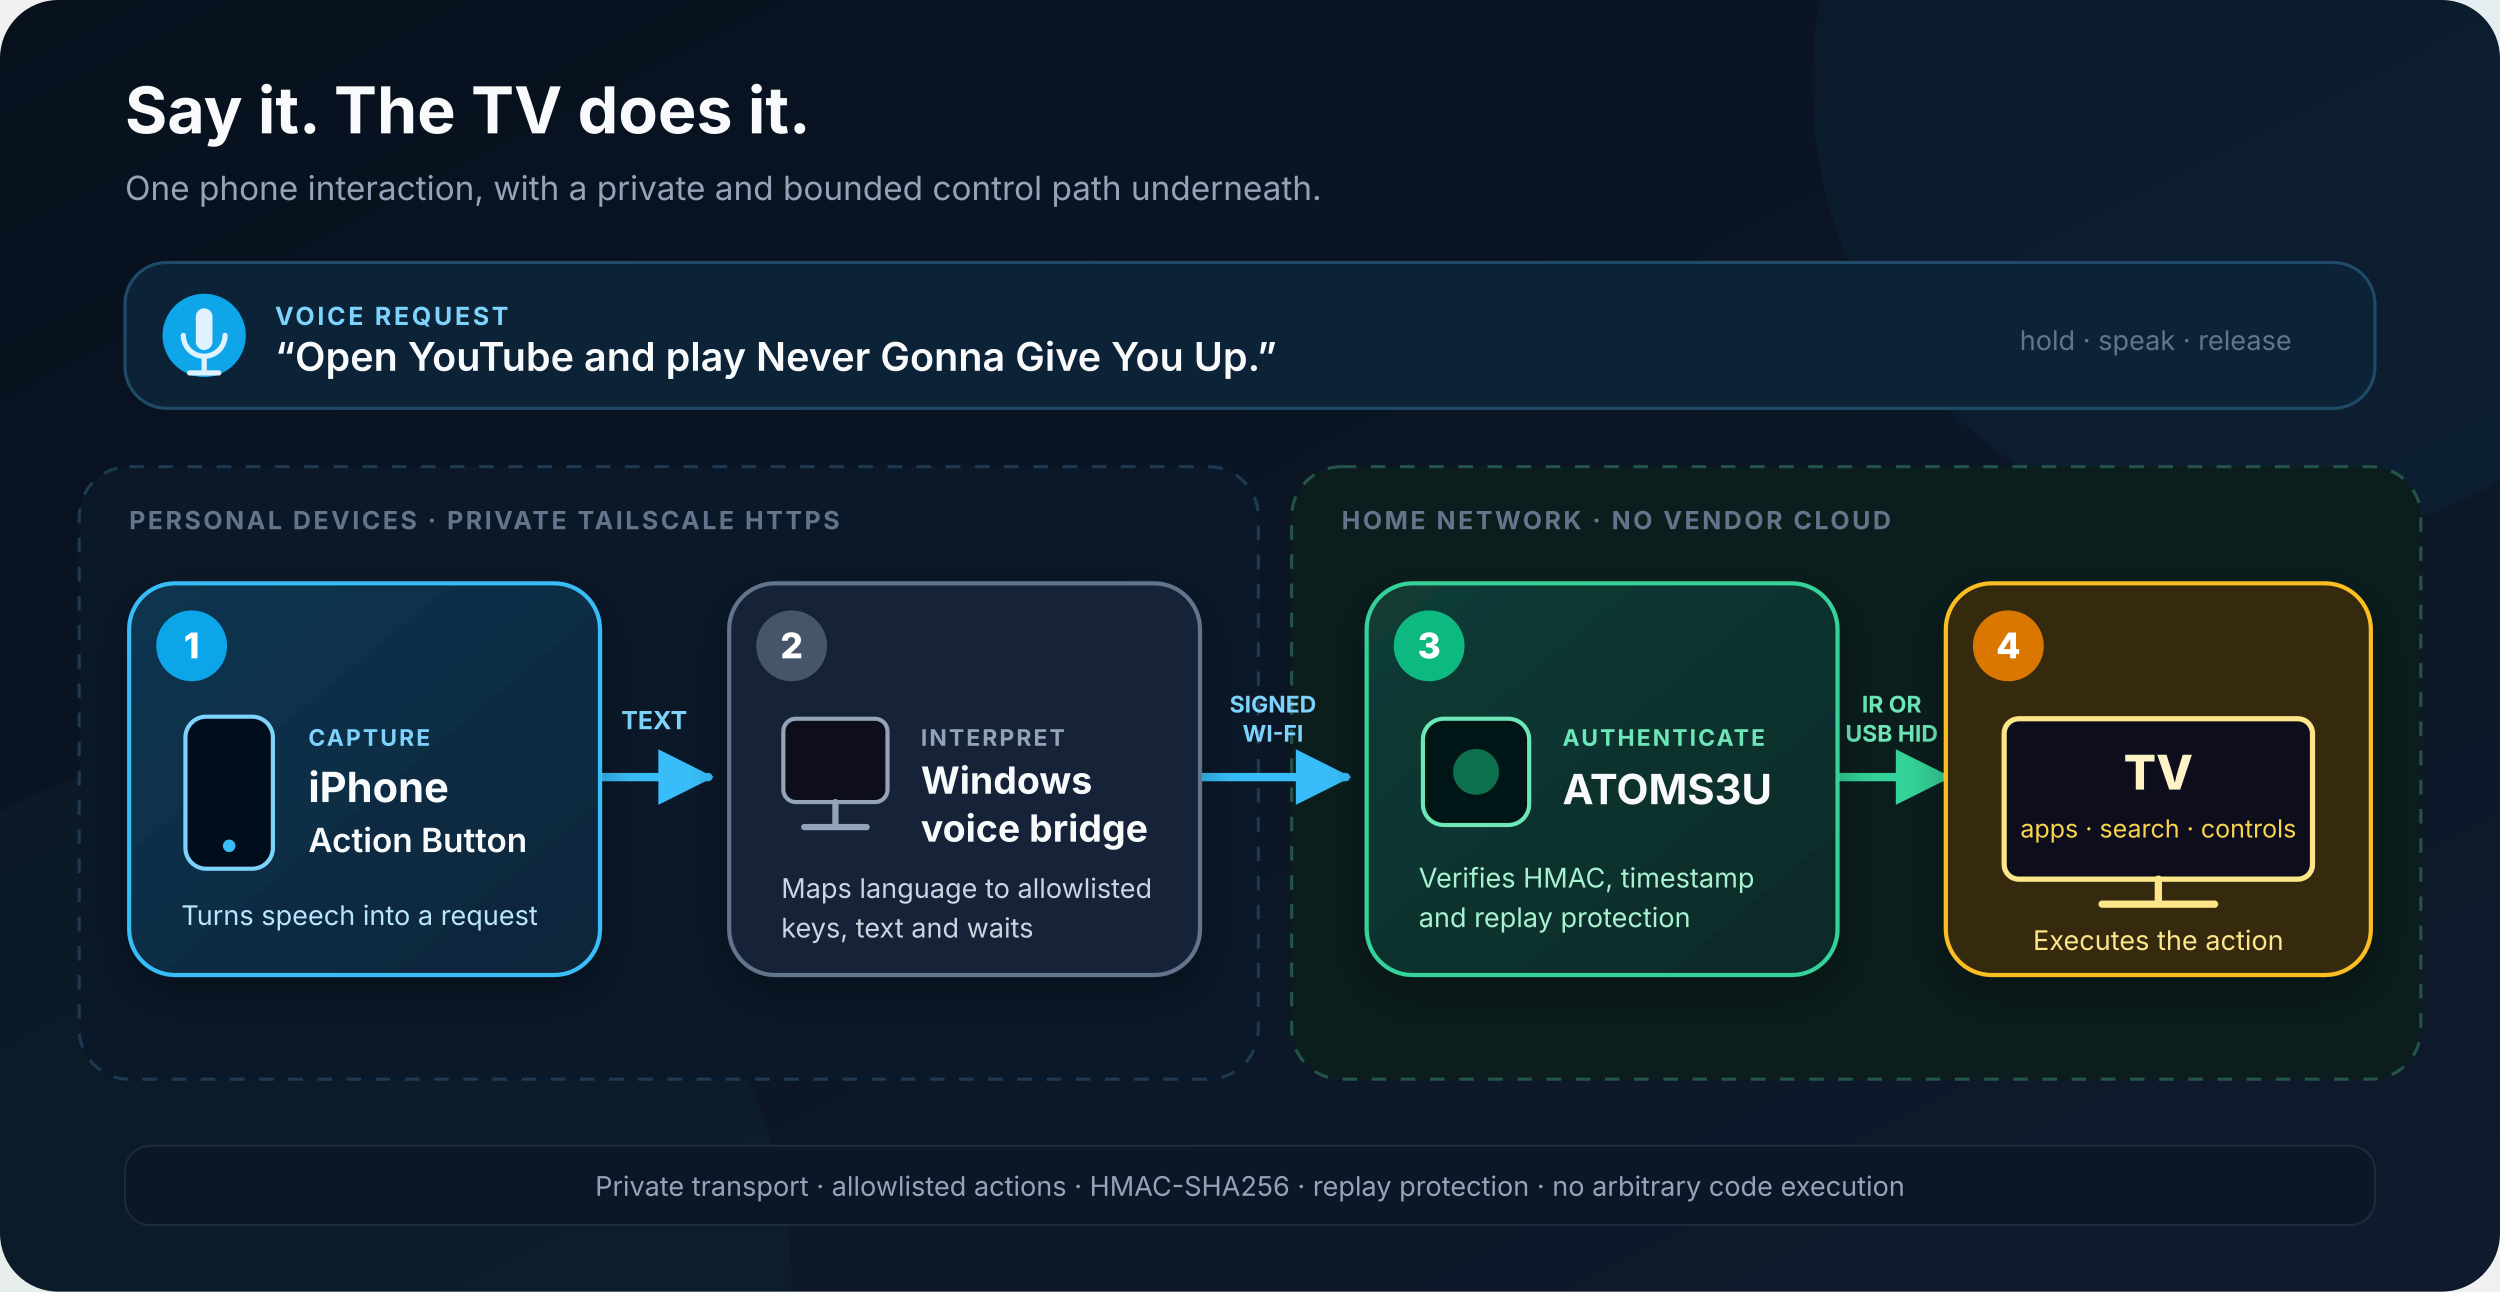
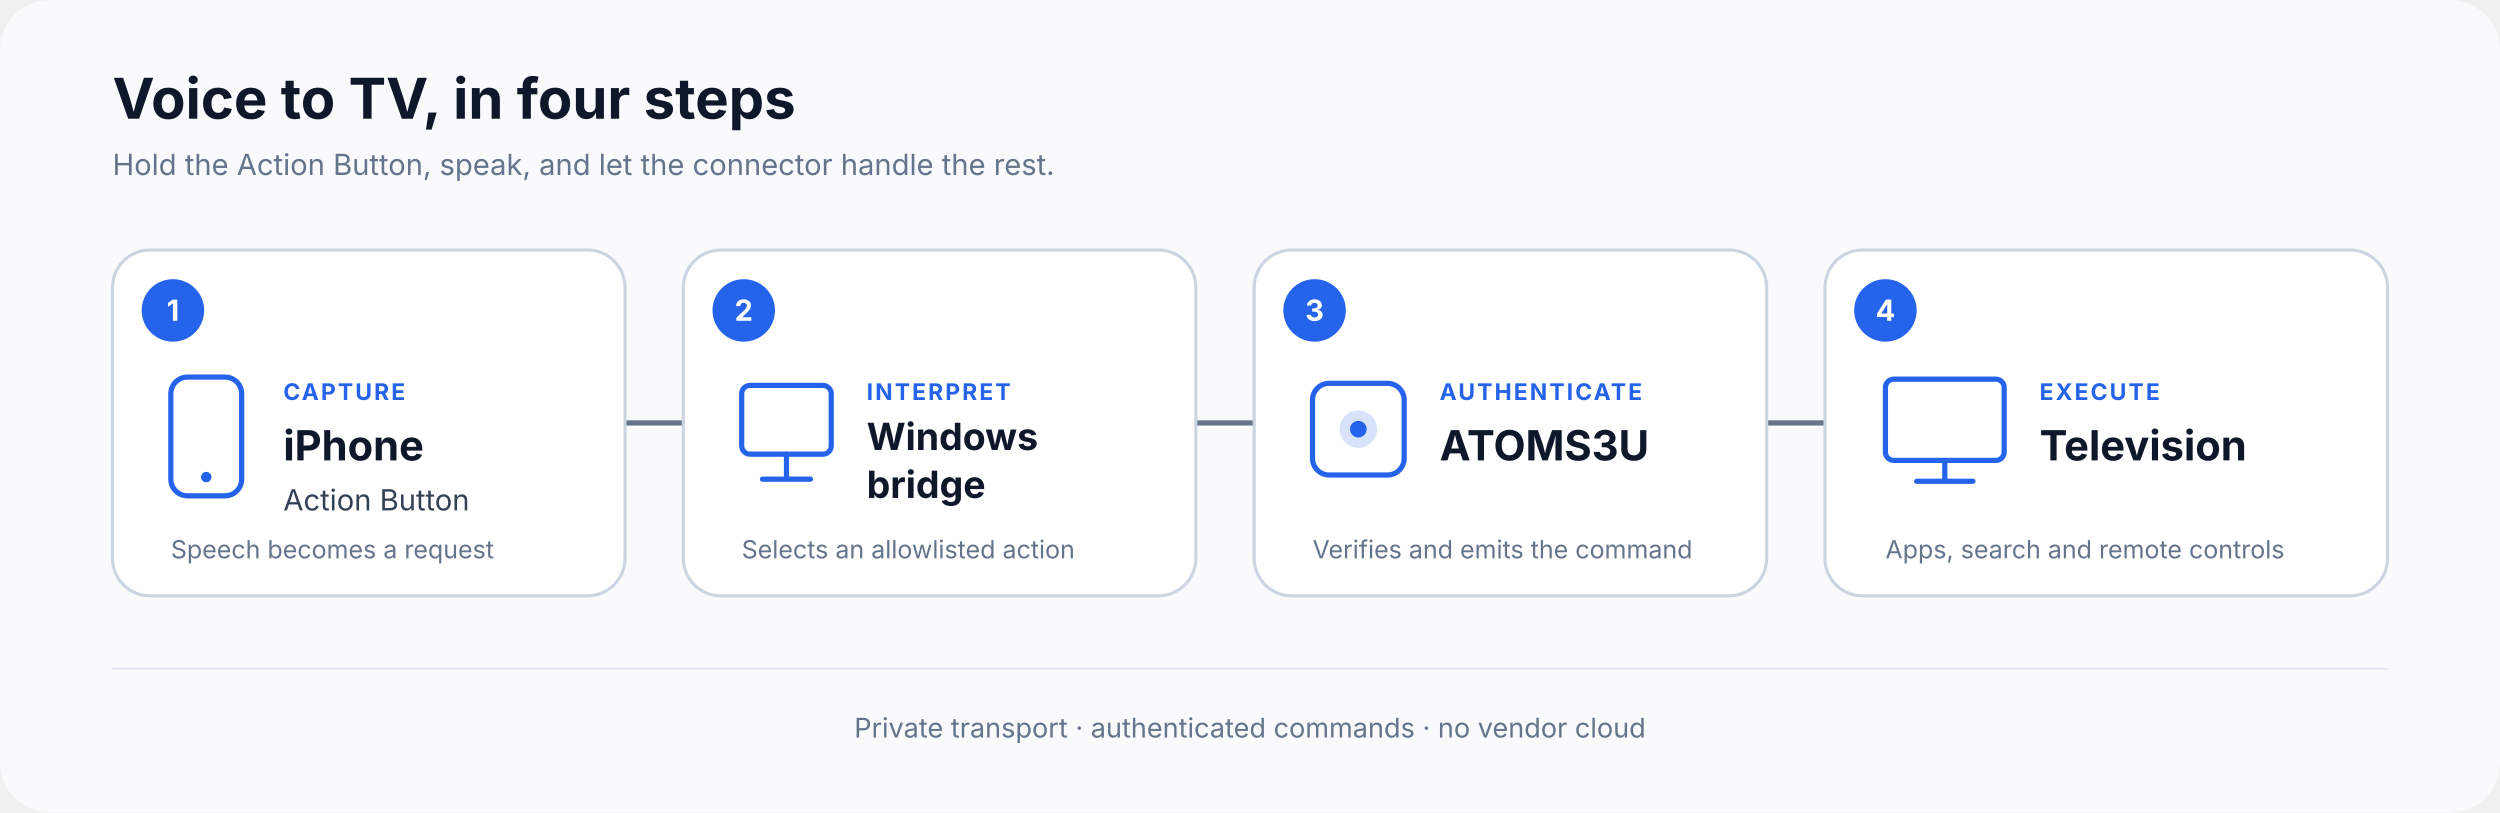
- <svg xmlns="http://www.w3.org/2000/svg" viewBox="0 0 1200 620" role="img" aria-labelledby="title desc">
+ <svg xmlns="http://www.w3.org/2000/svg" viewBox="0 0 1200 390" role="img" aria-labelledby="title desc">
  <defs>
-     <linearGradient id="background" x1="0" y1="0" x2="1" y2="1">
-       <stop offset="0" stop-color="#07101d" />
-       <stop offset="1" stop-color="#0f1b2d" />
-     </linearGradient>
-     <linearGradient id="phoneCard" x1="0" y1="0" x2="1" y2="1">
-       <stop offset="0" stop-color="#0c3550" />
-       <stop offset="1" stop-color="#0b2539" />
-     </linearGradient>
-     <linearGradient id="deviceCard" x1="0" y1="0" x2="1" y2="1">
-       <stop offset="0" stop-color="#123c36" />
-       <stop offset="1" stop-color="#0c2928" />
-     </linearGradient>
-     <filter id="shadow" x="-20%" y="-20%" width="140%" height="160%">
-       <feDropShadow dx="0" dy="8" stdDeviation="10" flood-color="#000000" flood-opacity="0.32" />
-     </filter>
-     <marker id="arrowBlue" viewBox="0 0 12 12" refX="10" refY="6" markerWidth="8" markerHeight="8" orient="auto">
-       <path d="M1 1L11 6L1 11Z" fill="#38bdf8" />
-     </marker>
-     <marker id="arrowGreen" viewBox="0 0 12 12" refX="10" refY="6" markerWidth="8" markerHeight="8" orient="auto">
-       <path d="M1 1L11 6L1 11Z" fill="#34d399" />
+     <marker id="arrow" viewBox="0 0 10 10" refX="9" refY="5" markerWidth="7" markerHeight="7" orient="auto">
+       <path d="M0 0L10 5L0 10Z" fill="#64748b" />
    </marker>
  </defs>
-   <rect width="1200" height="620" rx="28" fill="url(#background)" />
-   <circle cx="1090" cy="40" r="220" fill="#0ea5e9" opacity="0.05" />
-   <circle cx="120" cy="620" r="260" fill="#10b981" opacity="0.04" />
-   <text x="60" y="64" fill="#f8fafc" font-family="Inter, Segoe UI, Arial, sans-serif" font-size="31" font-weight="750">Say it. The TV does it.</text>
-   <text x="60" y="96" fill="#94a3b8" font-family="Inter, Segoe UI, Arial, sans-serif" font-size="16">One phone interaction, with a private and bounded control path underneath.</text>
-   <g transform="translate(60 126)">
-     <rect width="1080" height="70" rx="20" fill="#0b2237" stroke="#1f4b68" stroke-width="1.5" />
-     <circle cx="38" cy="35" r="20" fill="#0ea5e9" />
-     <rect x="34" y="22" width="8" height="20" rx="4" fill="#e0f2fe" />
-     <path d="M28 35a10 10 0 0 0 20 0M38 45v8M31 53h14" fill="none" stroke="#e0f2fe" stroke-width="2.5" stroke-linecap="round" />
-     <text x="72" y="30" fill="#7dd3fc" font-family="Inter, Segoe UI, Arial, sans-serif" font-size="12" font-weight="700" letter-spacing="1.3">VOICE REQUEST</text>
-     <text x="72" y="52" fill="#f8fafc" font-family="Inter, Segoe UI, Arial, sans-serif" font-size="19" font-weight="600">“Open YouTube and play Never Gonna Give You Up.”</text>
-     <text x="1040" y="42" text-anchor="end" fill="#64748b" font-family="Inter, Segoe UI, Arial, sans-serif" font-size="13">hold · speak · release</text>
+   <rect width="1200" height="390" rx="24" fill="#f8fafc" />
+   <text x="54" y="57" fill="#0f172a" font-family="Inter, Segoe UI, Arial, sans-serif" font-size="27" font-weight="750">Voice to TV, in four steps</text>
+   <text x="54" y="84" fill="#64748b" font-family="Inter, Segoe UI, Arial, sans-serif" font-size="14">Hold the Action Button, speak, and let the connector handle the rest.</text>
+   <path d="M300 203H352" fill="none" stroke="#64748b" stroke-width="2.5" stroke-linecap="round" marker-end="url(#arrow)" />
+   <path d="M574 203H626" fill="none" stroke="#64748b" stroke-width="2.5" stroke-linecap="round" marker-end="url(#arrow)" />
+   <path d="M848 203H900" fill="none" stroke="#64748b" stroke-width="2.5" stroke-linecap="round" marker-end="url(#arrow)" />
+   <g transform="translate(54 120)">
+     <rect width="246" height="166" rx="18" fill="#ffffff" stroke="#cbd5e1" stroke-width="1.5" />
+     <circle cx="29" cy="29" r="15" fill="#2563eb" />
+     <text x="29" y="34" text-anchor="middle" fill="#ffffff" font-family="Inter, Segoe UI, Arial, sans-serif" font-size="14" font-weight="750">1</text>
+     <rect x="28" y="61" width="34" height="57" rx="8" fill="none" stroke="#2563eb" stroke-width="2.5" />
+     <circle cx="45" cy="109" r="2.5" fill="#2563eb" />
+     <text x="82" y="72" fill="#2563eb" font-family="Inter, Segoe UI, Arial, sans-serif" font-size="11" font-weight="750" letter-spacing="1">CAPTURE</text>
+     <text x="82" y="101" fill="#0f172a" font-family="Inter, Segoe UI, Arial, sans-serif" font-size="20" font-weight="750">iPhone</text>
+     <text x="82" y="125" fill="#334155" font-family="Inter, Segoe UI, Arial, sans-serif" font-size="14">Action Button</text>
+     <text x="28" y="148" fill="#64748b" font-family="Inter, Segoe UI, Arial, sans-serif" font-size="12">Speech becomes a request</text>
  </g>
-   <rect x="38" y="224" width="566" height="294" rx="24" fill="#0b1828" stroke="#1e3a52" stroke-width="1.5" stroke-dasharray="7 7" />
-   <text x="62" y="254" fill="#64748b" font-family="Inter, Segoe UI, Arial, sans-serif" font-size="12" font-weight="700" letter-spacing="1.2">PERSONAL DEVICES · PRIVATE TAILSCALE HTTPS</text>
-   <rect x="620" y="224" width="542" height="294" rx="24" fill="#0b1d1d" stroke="#245447" stroke-width="1.5" stroke-dasharray="7 7" />
-   <text x="644" y="254" fill="#64748b" font-family="Inter, Segoe UI, Arial, sans-serif" font-size="12" font-weight="700" letter-spacing="1.2">HOME NETWORK · NO VENDOR CLOUD</text>
-   <path d="M288 373H340" stroke="#38bdf8" stroke-width="4" stroke-linecap="round" marker-end="url(#arrowBlue)" />
-   <path d="M576 373H646" stroke="#38bdf8" stroke-width="4" stroke-linecap="round" marker-end="url(#arrowBlue)" />
-   <path d="M882 373H934" stroke="#34d399" stroke-width="4" stroke-linecap="round" marker-end="url(#arrowGreen)" />
-   <text x="314" y="350" text-anchor="middle" fill="#7dd3fc" font-family="Inter, Segoe UI, Arial, sans-serif" font-size="12" font-weight="700">TEXT</text>
-   <text x="611" y="342" text-anchor="middle" fill="#7dd3fc" font-family="Inter, Segoe UI, Arial, sans-serif" font-size="11" font-weight="700">SIGNED</text>
-   <text x="611" y="356" text-anchor="middle" fill="#7dd3fc" font-family="Inter, Segoe UI, Arial, sans-serif" font-size="11" font-weight="700">WI-FI</text>
-   <text x="908" y="342" text-anchor="middle" fill="#6ee7b7" font-family="Inter, Segoe UI, Arial, sans-serif" font-size="11" font-weight="700">IR OR</text>
-   <text x="908" y="356" text-anchor="middle" fill="#6ee7b7" font-family="Inter, Segoe UI, Arial, sans-serif" font-size="11" font-weight="700">USB HID</text>
-   <g transform="translate(62 280)" filter="url(#shadow)">
-     <rect width="226" height="188" rx="22" fill="url(#phoneCard)" stroke="#38bdf8" stroke-width="2" />
-     <circle cx="30" cy="30" r="17" fill="#0ea5e9" />
-     <text x="30" y="36" text-anchor="middle" fill="#ffffff" font-family="Inter, Segoe UI, Arial, sans-serif" font-size="17" font-weight="800">1</text>
-     <rect x="27" y="64" width="42" height="73" rx="10" fill="#06111d" stroke="#7dd3fc" stroke-width="2" />
-     <circle cx="48" cy="126" r="3" fill="#38bdf8" />
-     <text x="86" y="78" fill="#7dd3fc" font-family="Inter, Segoe UI, Arial, sans-serif" font-size="11" font-weight="700" letter-spacing="1">CAPTURE</text>
-     <text x="86" y="105" fill="#f8fafc" font-family="Inter, Segoe UI, Arial, sans-serif" font-size="20" font-weight="750">iPhone</text>
-     <text x="86" y="129" fill="#f8fafc" font-family="Inter, Segoe UI, Arial, sans-serif" font-size="16" font-weight="600">Action Button</text>
-     <text x="25" y="164" fill="#bae6fd" font-family="Inter, Segoe UI, Arial, sans-serif" font-size="13">Turns speech into a request</text>
+   <g transform="translate(328 120)">
+     <rect width="246" height="166" rx="18" fill="#ffffff" stroke="#cbd5e1" stroke-width="1.5" />
+     <circle cx="29" cy="29" r="15" fill="#2563eb" />
+     <text x="29" y="34" text-anchor="middle" fill="#ffffff" font-family="Inter, Segoe UI, Arial, sans-serif" font-size="14" font-weight="750">2</text>
+     <rect x="28" y="65" width="43" height="33" rx="4" fill="none" stroke="#2563eb" stroke-width="2.5" />
+     <path d="M38 110h23M49.5 98v12" fill="none" stroke="#2563eb" stroke-width="2.5" stroke-linecap="round" />
+     <text x="88" y="72" fill="#2563eb" font-family="Inter, Segoe UI, Arial, sans-serif" font-size="11" font-weight="750" letter-spacing="1">INTERPRET</text>
+     <text x="88" y="96" fill="#0f172a" font-family="Inter, Segoe UI, Arial, sans-serif" font-size="18" font-weight="750">Windows</text>
+     <text x="88" y="119" fill="#0f172a" font-family="Inter, Segoe UI, Arial, sans-serif" font-size="18" font-weight="750">bridge</text>
+     <text x="28" y="148" fill="#64748b" font-family="Inter, Segoe UI, Arial, sans-serif" font-size="12">Selects an allowlisted action</text>
  </g>
-   <g transform="translate(350 280)" filter="url(#shadow)">
-     <rect width="226" height="188" rx="22" fill="#152338" stroke="#64748b" stroke-width="2" />
-     <circle cx="30" cy="30" r="17" fill="#475569" />
-     <text x="30" y="36" text-anchor="middle" fill="#ffffff" font-family="Inter, Segoe UI, Arial, sans-serif" font-size="17" font-weight="800">2</text>
-     <rect x="26" y="65" width="50" height="40" rx="6" fill="#07101d" stroke="#94a3b8" stroke-width="2" />
-     <path d="M36 117h30M51 105v12" stroke="#94a3b8" stroke-width="3" stroke-linecap="round" />
-     <text x="92" y="78" fill="#94a3b8" font-family="Inter, Segoe UI, Arial, sans-serif" font-size="11" font-weight="700" letter-spacing="1">INTERPRET</text>
-     <text x="92" y="101" fill="#f8fafc" font-family="Inter, Segoe UI, Arial, sans-serif" font-size="18" font-weight="750">Windows</text>
-     <text x="92" y="124" fill="#f8fafc" font-family="Inter, Segoe UI, Arial, sans-serif" font-size="18" font-weight="750">voice bridge</text>
-     <text x="25" y="151" fill="#cbd5e1" font-family="Inter, Segoe UI, Arial, sans-serif" font-size="13">Maps language to allowlisted</text>
-     <text x="25" y="170" fill="#cbd5e1" font-family="Inter, Segoe UI, Arial, sans-serif" font-size="13">keys, text and waits</text>
+   <g transform="translate(602 120)">
+     <rect width="246" height="166" rx="18" fill="#ffffff" stroke="#cbd5e1" stroke-width="1.5" />
+     <circle cx="29" cy="29" r="15" fill="#2563eb" />
+     <text x="29" y="34" text-anchor="middle" fill="#ffffff" font-family="Inter, Segoe UI, Arial, sans-serif" font-size="14" font-weight="750">3</text>
+     <rect x="28" y="64" width="44" height="44" rx="8" fill="none" stroke="#2563eb" stroke-width="2.5" />
+     <circle cx="50" cy="86" r="9" fill="#2563eb" opacity="0.18" />
+     <circle cx="50" cy="86" r="4" fill="#2563eb" />
+     <text x="89" y="72" fill="#2563eb" font-family="Inter, Segoe UI, Arial, sans-serif" font-size="11" font-weight="750" letter-spacing="1">AUTHENTICATE</text>
+     <text x="89" y="101" fill="#0f172a" font-family="Inter, Segoe UI, Arial, sans-serif" font-size="20" font-weight="750">ATOMS3U</text>
+     <text x="28" y="148" fill="#64748b" font-family="Inter, Segoe UI, Arial, sans-serif" font-size="12">Verifies and emits the command</text>
  </g>
-   <g transform="translate(656 280)" filter="url(#shadow)">
-     <rect width="226" height="188" rx="22" fill="url(#deviceCard)" stroke="#34d399" stroke-width="2" />
-     <circle cx="30" cy="30" r="17" fill="#10b981" />
-     <text x="30" y="36" text-anchor="middle" fill="#ffffff" font-family="Inter, Segoe UI, Arial, sans-serif" font-size="17" font-weight="800">3</text>
-     <rect x="27" y="65" width="51" height="51" rx="10" fill="#061412" stroke="#6ee7b7" stroke-width="2" />
-     <circle cx="52.5" cy="90.5" r="11" fill="#10b981" opacity="0.55" />
-     <text x="94" y="78" fill="#6ee7b7" font-family="Inter, Segoe UI, Arial, sans-serif" font-size="11" font-weight="700" letter-spacing="1">AUTHENTICATE</text>
-     <text x="94" y="106" fill="#f8fafc" font-family="Inter, Segoe UI, Arial, sans-serif" font-size="20" font-weight="750">ATOMS3U</text>
-     <text x="25" y="146" fill="#a7f3d0" font-family="Inter, Segoe UI, Arial, sans-serif" font-size="13">Verifies HMAC, timestamp</text>
-     <text x="25" y="165" fill="#a7f3d0" font-family="Inter, Segoe UI, Arial, sans-serif" font-size="13">and replay protection</text>
+   <g transform="translate(876 120)">
+     <rect width="270" height="166" rx="18" fill="#ffffff" stroke="#cbd5e1" stroke-width="1.5" />
+     <circle cx="29" cy="29" r="15" fill="#2563eb" />
+     <text x="29" y="34" text-anchor="middle" fill="#ffffff" font-family="Inter, Segoe UI, Arial, sans-serif" font-size="14" font-weight="750">4</text>
+     <rect x="29" y="62" width="57" height="39" rx="4" fill="none" stroke="#2563eb" stroke-width="2.5" />
+     <path d="M44 111h27M57.5 101v10" fill="none" stroke="#2563eb" stroke-width="2.5" stroke-linecap="round" />
+     <text x="103" y="72" fill="#2563eb" font-family="Inter, Segoe UI, Arial, sans-serif" font-size="11" font-weight="750" letter-spacing="1">EXECUTE</text>
+     <text x="103" y="101" fill="#0f172a" font-family="Inter, Segoe UI, Arial, sans-serif" font-size="20" font-weight="750">Television</text>
+     <text x="29" y="148" fill="#64748b" font-family="Inter, Segoe UI, Arial, sans-serif" font-size="12">Apps, search and remote controls</text>
  </g>
-   <g transform="translate(934 280)" filter="url(#shadow)">
-     <rect width="204" height="188" rx="22" fill="#35290c" stroke="#fbbf24" stroke-width="2" />
-     <circle cx="30" cy="30" r="17" fill="#d97706" />
-     <text x="30" y="36" text-anchor="middle" fill="#ffffff" font-family="Inter, Segoe UI, Arial, sans-serif" font-size="17" font-weight="800">4</text>
-     <rect x="28" y="65" width="148" height="77" rx="7" fill="#07101d" stroke="#fde68a" stroke-width="2.5" />
-     <path d="M75 154h54M102 142v12" stroke="#fde68a" stroke-width="3.5" stroke-linecap="round" />
-     <text x="102" y="99" text-anchor="middle" fill="#fef3c7" font-family="Inter, Segoe UI, Arial, sans-serif" font-size="23" font-weight="800">TV</text>
-     <text x="102" y="122" text-anchor="middle" fill="#fcd34d" font-family="Inter, Segoe UI, Arial, sans-serif" font-size="12">apps · search · controls</text>
-     <text x="102" y="176" text-anchor="middle" fill="#fde68a" font-family="Inter, Segoe UI, Arial, sans-serif" font-size="13">Executes the action</text>
-   </g>
-   <g transform="translate(60 550)">
-     <rect width="1080" height="38" rx="12" fill="#0b1727" stroke="#1e293b" />
-     <text x="540" y="24" text-anchor="middle" fill="#94a3b8" font-family="Inter, Segoe UI, Arial, sans-serif" font-size="13">
-       Private transport  ·  allowlisted actions  ·  HMAC-SHA256  ·  replay protection  ·  no arbitrary code execution
-     </text>
-   </g>
+   <line x1="54" y1="321" x2="1146" y2="321" stroke="#e2e8f0" />
+   <text x="600" y="354" text-anchor="middle" fill="#64748b" font-family="Inter, Segoe UI, Arial, sans-serif" font-size="13">Private transport · authenticated commands · no vendor cloud</text>
</svg>
